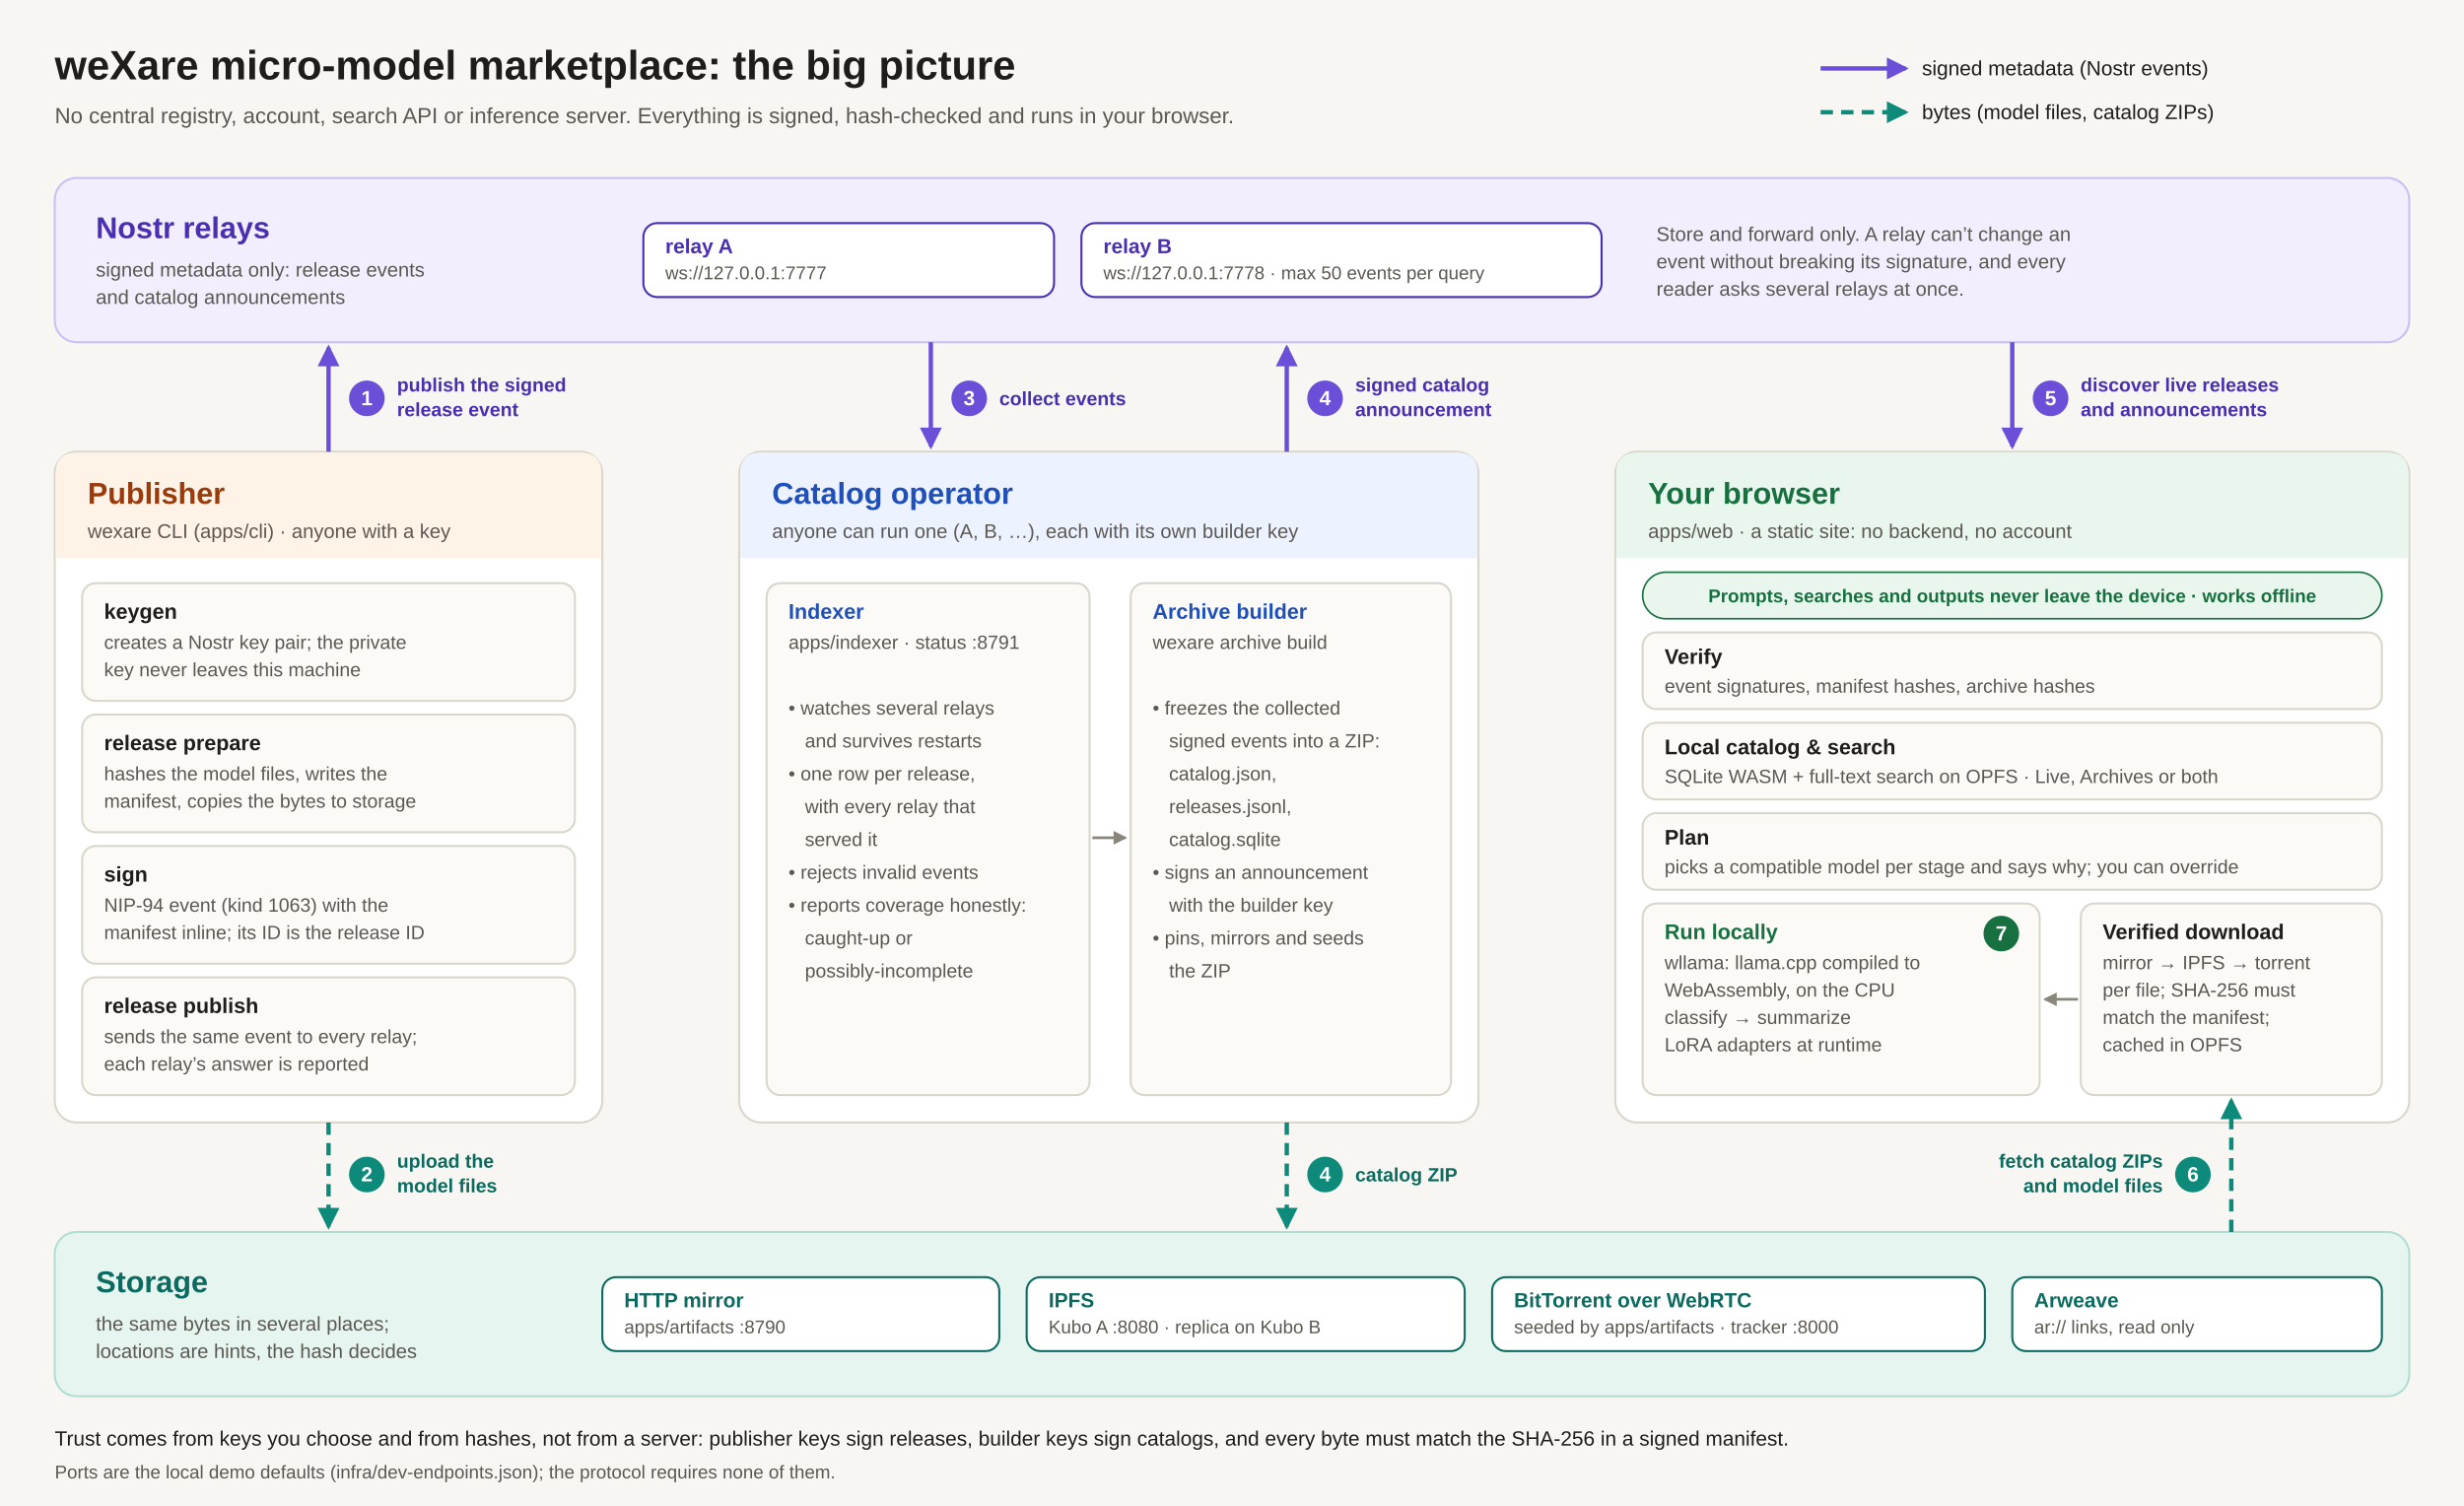
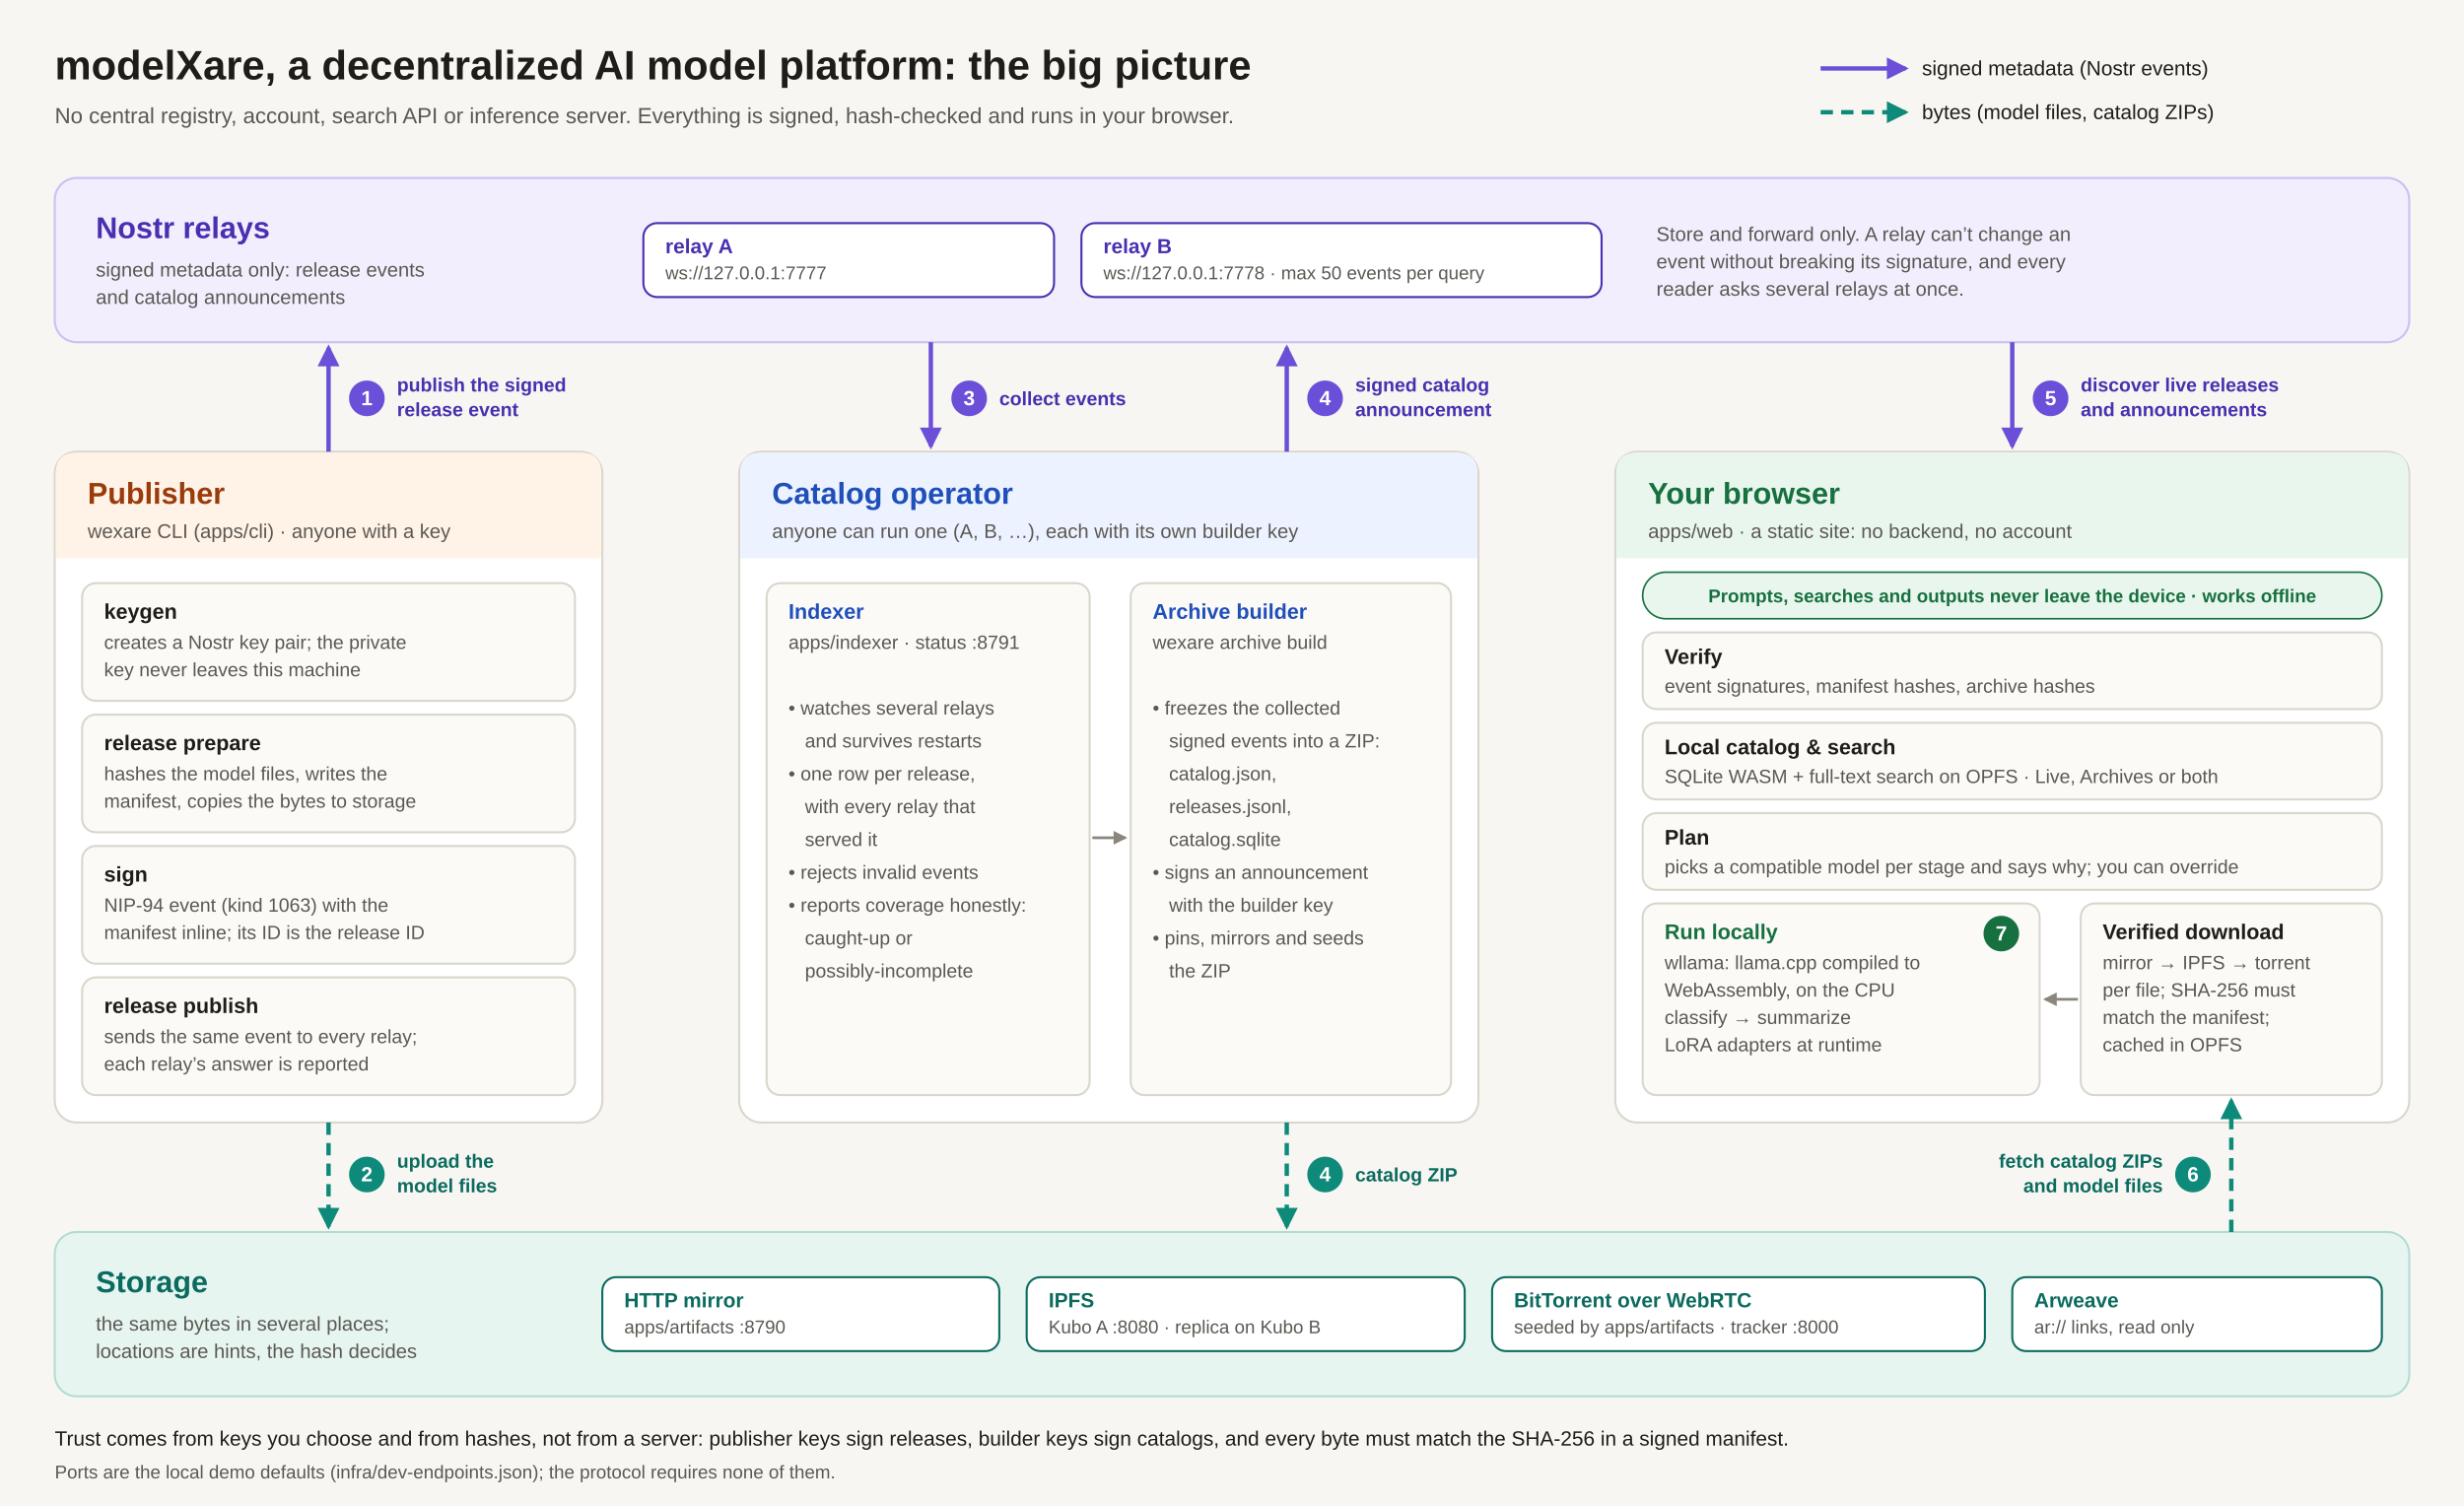
<svg xmlns="http://www.w3.org/2000/svg" width="1800" height="1100" viewBox="0 0 1800 1100" font-family="Liberation Sans, Arial, Helvetica, sans-serif">
  <defs>
    <marker id="m-meta" viewBox="0 0 10 10" refX="8.5" refY="5" markerWidth="5" markerHeight="5" orient="auto-start-reverse">
      <path d="M0,0 L10,5 L0,10 z" fill="#6b4fd8" />
    </marker>
    <marker id="m-bytes" viewBox="0 0 10 10" refX="8.5" refY="5" markerWidth="5" markerHeight="5" orient="auto-start-reverse">
      <path d="M0,0 L10,5 L0,10 z" fill="#0e8a7a" />
    </marker>
    <marker id="m-plain" viewBox="0 0 10 10" refX="8.5" refY="5" markerWidth="5" markerHeight="5" orient="auto-start-reverse">
      <path d="M0,0 L10,5 L0,10 z" fill="#8a867c" />
    </marker>
  </defs>
  <rect width="1800" height="1100" fill="#f7f6f2" />
-   <text x="40" y="58" font-size="30" font-weight="700" fill="#1f1d1a" text-anchor="start">weXare micro-model marketplace: the big picture</text>
+   <text x="40" y="58" font-size="30" font-weight="700" fill="#1f1d1a" text-anchor="start">modelXare, a decentralized AI model platform: the big picture</text>
  <text x="40" y="90" font-size="16" font-weight="400" fill="#5b5852" text-anchor="start">No central registry, account, search API or inference server. Everything is signed, hash-checked and runs in your browser.</text>
  <line x1="1330" y1="50" x2="1392" y2="50" stroke="#6b4fd8" stroke-width="3.2" marker-end="url(#m-meta)" />
  <text x="1404" y="55" font-size="15" font-weight="400" fill="#1f1d1a" text-anchor="start">signed metadata (Nostr events)</text>
  <line x1="1330" y1="82" x2="1392" y2="82" stroke="#0e8a7a" stroke-width="3.2" stroke-dasharray="9 6" marker-end="url(#m-bytes)" />
  <text x="1404" y="87" font-size="15" font-weight="400" fill="#1f1d1a" text-anchor="start">bytes (model files, catalog ZIPs)</text>
  <rect x="40" y="130" width="1720" height="120" rx="16" fill="#f2eefe" stroke="#cbbff3" stroke-width="1.5" />
  <text x="70" y="174" font-size="22" font-weight="700" fill="#4a2fb0" text-anchor="start">Nostr relays</text>
  <text x="70" y="202" font-size="14.5" font-weight="400" fill="#5b5852" text-anchor="start">signed metadata only: release events</text>
  <text x="70" y="222" font-size="14.5" font-weight="400" fill="#5b5852" text-anchor="start">and catalog announcements</text>
  <rect x="470" y="163" width="300" height="54" rx="10" fill="#fff" stroke="#4a2fb0" stroke-width="1.5" />
  <text x="486" y="185" font-size="15" font-weight="700" fill="#4a2fb0" text-anchor="start">relay A</text>
  <text x="486" y="204" font-size="13.5" font-weight="400" fill="#5b5852" text-anchor="start">ws://127.0.0.1:7777</text>
  <rect x="790" y="163" width="380" height="54" rx="10" fill="#fff" stroke="#4a2fb0" stroke-width="1.5" />
  <text x="806" y="185" font-size="15" font-weight="700" fill="#4a2fb0" text-anchor="start">relay B</text>
  <text x="806" y="204" font-size="13.5" font-weight="400" fill="#5b5852" text-anchor="start">ws://127.0.0.1:7778 · max 50 events per query</text>
  <text x="1210" y="176" font-size="14.5" font-weight="400" fill="#5b5852" text-anchor="start">Store and forward only. A relay can’t change an</text>
  <text x="1210" y="196" font-size="14.5" font-weight="400" fill="#5b5852" text-anchor="start">event without breaking its signature, and every</text>
  <text x="1210" y="216" font-size="14.5" font-weight="400" fill="#5b5852" text-anchor="start">reader asks several relays at once.</text>
  <rect x="40" y="330" width="400" height="490" rx="16" fill="#fff" stroke="#d9d6cc" stroke-width="1.5" />
  <path d="M40.75,407.75 V345.75 Q40.75,330.75 55.75,330.75 H424.25 Q439.25,330.75 439.25,345.75 V407.75 Z" fill="#fff2e6" />
  <text x="64" y="368" font-size="22" font-weight="700" fill="#9a3b0b" text-anchor="start">Publisher</text>
  <text x="64" y="393" font-size="14.5" font-weight="400" fill="#5b5852" text-anchor="start">wexare CLI (apps/cli) · anyone with a key</text>
  <rect x="60" y="426" width="360" height="86" rx="10" fill="#fbfaf7" stroke="#d9d6cc" stroke-width="1.5" />
  <text x="76" y="452" font-size="15.5" font-weight="700" fill="#1f1d1a" text-anchor="start">keygen</text>
  <text x="76" y="474" font-size="14" font-weight="400" fill="#5b5852" text-anchor="start">creates a Nostr key pair; the private</text>
  <text x="76" y="494" font-size="14" font-weight="400" fill="#5b5852" text-anchor="start">key never leaves this machine</text>
  <rect x="60" y="522" width="360" height="86" rx="10" fill="#fbfaf7" stroke="#d9d6cc" stroke-width="1.5" />
  <text x="76" y="548" font-size="15.5" font-weight="700" fill="#1f1d1a" text-anchor="start">release prepare</text>
  <text x="76" y="570" font-size="14" font-weight="400" fill="#5b5852" text-anchor="start">hashes the model files, writes the</text>
  <text x="76" y="590" font-size="14" font-weight="400" fill="#5b5852" text-anchor="start">manifest, copies the bytes to storage</text>
  <rect x="60" y="618" width="360" height="86" rx="10" fill="#fbfaf7" stroke="#d9d6cc" stroke-width="1.5" />
  <text x="76" y="644" font-size="15.5" font-weight="700" fill="#1f1d1a" text-anchor="start">sign</text>
  <text x="76" y="666" font-size="14" font-weight="400" fill="#5b5852" text-anchor="start">NIP-94 event (kind 1063) with the</text>
  <text x="76" y="686" font-size="14" font-weight="400" fill="#5b5852" text-anchor="start">manifest inline; its ID is the release ID</text>
  <rect x="60" y="714" width="360" height="86" rx="10" fill="#fbfaf7" stroke="#d9d6cc" stroke-width="1.5" />
  <text x="76" y="740" font-size="15.5" font-weight="700" fill="#1f1d1a" text-anchor="start">release publish</text>
  <text x="76" y="762" font-size="14" font-weight="400" fill="#5b5852" text-anchor="start">sends the same event to every relay;</text>
  <text x="76" y="782" font-size="14" font-weight="400" fill="#5b5852" text-anchor="start">each relay’s answer is reported</text>
  <rect x="540" y="330" width="540" height="490" rx="16" fill="#fff" stroke="#d9d6cc" stroke-width="1.5" />
  <path d="M540.75,407.75 V345.75 Q540.75,330.75 555.75,330.75 H1064.25 Q1079.25,330.75 1079.25,345.75 V407.75 Z" fill="#ecf2ff" />
  <text x="564" y="368" font-size="22" font-weight="700" fill="#1f4fb8" text-anchor="start">Catalog operator</text>
  <text x="564" y="393" font-size="14.5" font-weight="400" fill="#5b5852" text-anchor="start">anyone can run one (A, B, …), each with its own builder key</text>
  <rect x="560" y="426" width="236" height="374" rx="10" fill="#fbfaf7" stroke="#d9d6cc" stroke-width="1.5" />
  <text x="576" y="452" font-size="15.5" font-weight="700" fill="#1f4fb8" text-anchor="start">Indexer</text>
  <text x="576" y="474" font-size="14" font-weight="400" fill="#5b5852" text-anchor="start">apps/indexer · status :8791</text>
  <text x="576" y="522" font-size="14" font-weight="400" fill="#5b5852" text-anchor="start">• watches several relays</text>
  <text x="588" y="546" font-size="14" font-weight="400" fill="#5b5852" text-anchor="start">and survives restarts</text>
  <text x="576" y="570" font-size="14" font-weight="400" fill="#5b5852" text-anchor="start">• one row per release,</text>
  <text x="588" y="594" font-size="14" font-weight="400" fill="#5b5852" text-anchor="start">with every relay that</text>
  <text x="588" y="618" font-size="14" font-weight="400" fill="#5b5852" text-anchor="start">served it</text>
  <text x="576" y="642" font-size="14" font-weight="400" fill="#5b5852" text-anchor="start">• rejects invalid events</text>
  <text x="576" y="666" font-size="14" font-weight="400" fill="#5b5852" text-anchor="start">• reports coverage honestly:</text>
  <text x="588" y="690" font-size="14" font-weight="400" fill="#5b5852" text-anchor="start">caught-up or</text>
  <text x="588" y="714" font-size="14" font-weight="400" fill="#5b5852" text-anchor="start">possibly-incomplete</text>
  <rect x="826" y="426" width="234" height="374" rx="10" fill="#fbfaf7" stroke="#d9d6cc" stroke-width="1.5" />
  <text x="842" y="452" font-size="15.5" font-weight="700" fill="#1f4fb8" text-anchor="start">Archive builder</text>
  <text x="842" y="474" font-size="14" font-weight="400" fill="#5b5852" text-anchor="start">wexare archive build</text>
  <text x="842" y="522" font-size="14" font-weight="400" fill="#5b5852" text-anchor="start">• freezes the collected</text>
  <text x="854" y="546" font-size="14" font-weight="400" fill="#5b5852" text-anchor="start">signed events into a ZIP:</text>
  <text x="854" y="570" font-size="14" font-weight="400" fill="#5b5852" text-anchor="start">catalog.json,</text>
  <text x="854" y="594" font-size="14" font-weight="400" fill="#5b5852" text-anchor="start">releases.jsonl,</text>
  <text x="854" y="618" font-size="14" font-weight="400" fill="#5b5852" text-anchor="start">catalog.sqlite</text>
  <text x="842" y="642" font-size="14" font-weight="400" fill="#5b5852" text-anchor="start">• signs an announcement</text>
  <text x="854" y="666" font-size="14" font-weight="400" fill="#5b5852" text-anchor="start">with the builder key</text>
  <text x="842" y="690" font-size="14" font-weight="400" fill="#5b5852" text-anchor="start">• pins, mirrors and seeds</text>
  <text x="854" y="714" font-size="14" font-weight="400" fill="#5b5852" text-anchor="start">the ZIP</text>
  <line x1="798" y1="612" x2="822" y2="612" stroke="#8a867c" stroke-width="2" marker-end="url(#m-plain)" />
  <rect x="1180" y="330" width="580" height="490" rx="16" fill="#fff" stroke="#d9d6cc" stroke-width="1.5" />
  <path d="M1180.75,407.75 V345.75 Q1180.75,330.75 1195.75,330.75 H1744.25 Q1759.25,330.75 1759.25,345.75 V407.75 Z" fill="#e9f6ee" />
  <text x="1204" y="368" font-size="22" font-weight="700" fill="#17703f" text-anchor="start">Your browser</text>
  <text x="1204" y="393" font-size="14.5" font-weight="400" fill="#5b5852" text-anchor="start">apps/web · a static site: no backend, no account</text>
  <rect x="1200" y="418" width="540" height="34" rx="17" fill="#e9f6ee" stroke="#17703f" stroke-width="1.2" />
  <text x="1470" y="440" font-size="13.5" font-weight="700" fill="#17703f" text-anchor="middle">Prompts, searches and outputs never leave the device · works offline</text>
  <rect x="1200" y="462" width="540" height="56" rx="10" fill="#fbfaf7" stroke="#d9d6cc" stroke-width="1.5" />
  <text x="1216" y="485" font-size="15.5" font-weight="700" fill="#1f1d1a" text-anchor="start">Verify</text>
  <text x="1216" y="506" font-size="14" font-weight="400" fill="#5b5852" text-anchor="start">event signatures, manifest hashes, archive hashes</text>
  <rect x="1200" y="528" width="540" height="56" rx="10" fill="#fbfaf7" stroke="#d9d6cc" stroke-width="1.5" />
  <text x="1216" y="551" font-size="15.5" font-weight="700" fill="#1f1d1a" text-anchor="start">Local catalog &amp; search</text>
  <text x="1216" y="572" font-size="14" font-weight="400" fill="#5b5852" text-anchor="start">SQLite WASM + full-text search on OPFS · Live, Archives or both</text>
  <rect x="1200" y="594" width="540" height="56" rx="10" fill="#fbfaf7" stroke="#d9d6cc" stroke-width="1.5" />
  <text x="1216" y="617" font-size="15.5" font-weight="700" fill="#1f1d1a" text-anchor="start">Plan</text>
  <text x="1216" y="638" font-size="14" font-weight="400" fill="#5b5852" text-anchor="start">picks a compatible model per stage and says why; you can override</text>
  <rect x="1200" y="660" width="290" height="140" rx="10" fill="#fbfaf7" stroke="#d9d6cc" stroke-width="1.5" />
  <text x="1216" y="686" font-size="15.5" font-weight="700" fill="#17703f" text-anchor="start">Run locally</text>
  <text x="1216" y="708" font-size="14" font-weight="400" fill="#5b5852" text-anchor="start">wllama: llama.cpp compiled to</text>
  <text x="1216" y="728" font-size="14" font-weight="400" fill="#5b5852" text-anchor="start">WebAssembly, on the CPU</text>
  <text x="1216" y="748" font-size="14" font-weight="400" fill="#5b5852" text-anchor="start">classify → summarize</text>
  <text x="1216" y="768" font-size="14" font-weight="400" fill="#5b5852" text-anchor="start">LoRA adapters at runtime</text>
  <circle cx="1462" cy="682" r="13" fill="#17703f" />
  <text x="1462" y="687" font-size="15" font-weight="700" fill="#fff" text-anchor="middle">7</text>
  <rect x="1520" y="660" width="220" height="140" rx="10" fill="#fbfaf7" stroke="#d9d6cc" stroke-width="1.5" />
  <text x="1536" y="686" font-size="15.5" font-weight="700" fill="#1f1d1a" text-anchor="start">Verified download</text>
  <text x="1536" y="708" font-size="14" font-weight="400" fill="#5b5852" text-anchor="start">mirror → IPFS → torrent</text>
  <text x="1536" y="728" font-size="14" font-weight="400" fill="#5b5852" text-anchor="start">per file; SHA-256 must</text>
  <text x="1536" y="748" font-size="14" font-weight="400" fill="#5b5852" text-anchor="start">match the manifest;</text>
  <text x="1536" y="768" font-size="14" font-weight="400" fill="#5b5852" text-anchor="start">cached in OPFS</text>
  <line x1="1518" y1="730" x2="1494" y2="730" stroke="#8a867c" stroke-width="2" marker-end="url(#m-plain)" />
  <rect x="40" y="900" width="1720" height="120" rx="16" fill="#e7f5f1" stroke="#b2ddd3" stroke-width="1.5" />
  <text x="70" y="944" font-size="22" font-weight="700" fill="#0b6b5f" text-anchor="start">Storage</text>
  <text x="70" y="972" font-size="14.5" font-weight="400" fill="#5b5852" text-anchor="start">the same bytes in several places;</text>
  <text x="70" y="992" font-size="14.5" font-weight="400" fill="#5b5852" text-anchor="start">locations are hints, the hash decides</text>
  <rect x="440" y="933" width="290" height="54" rx="10" fill="#fff" stroke="#0b6b5f" stroke-width="1.5" />
  <text x="456" y="955" font-size="15" font-weight="700" fill="#0b6b5f" text-anchor="start">HTTP mirror</text>
  <text x="456" y="974" font-size="13.5" font-weight="400" fill="#5b5852" text-anchor="start">apps/artifacts :8790</text>
  <rect x="750" y="933" width="320" height="54" rx="10" fill="#fff" stroke="#0b6b5f" stroke-width="1.5" />
  <text x="766" y="955" font-size="15" font-weight="700" fill="#0b6b5f" text-anchor="start">IPFS</text>
  <text x="766" y="974" font-size="13.5" font-weight="400" fill="#5b5852" text-anchor="start">Kubo A :8080 · replica on Kubo B</text>
  <rect x="1090" y="933" width="360" height="54" rx="10" fill="#fff" stroke="#0b6b5f" stroke-width="1.5" />
  <text x="1106" y="955" font-size="15" font-weight="700" fill="#0b6b5f" text-anchor="start">BitTorrent over WebRTC</text>
  <text x="1106" y="974" font-size="13.5" font-weight="400" fill="#5b5852" text-anchor="start">seeded by apps/artifacts · tracker :8000</text>
  <rect x="1470" y="933" width="270" height="54" rx="10" fill="#fff" stroke="#0b6b5f" stroke-width="1.5" />
  <text x="1486" y="955" font-size="15" font-weight="700" fill="#0b6b5f" text-anchor="start">Arweave</text>
  <text x="1486" y="974" font-size="13.5" font-weight="400" fill="#5b5852" text-anchor="start">ar:// links, read only</text>
  <line x1="240" y1="330" x2="240" y2="254" stroke="#6b4fd8" stroke-width="3.2" marker-end="url(#m-meta)" />
  <circle cx="268" cy="291" r="13" fill="#6b4fd8" />
  <text x="268" y="296" font-size="15" font-weight="700" fill="#fff" text-anchor="middle">1</text>
  <text x="290" y="286" font-size="14" font-weight="700" fill="#4a2fb0" text-anchor="start">publish the signed</text>
  <text x="290" y="304" font-size="14" font-weight="700" fill="#4a2fb0" text-anchor="start">release event</text>
  <line x1="240" y1="820" x2="240" y2="896" stroke="#0e8a7a" stroke-width="3.2" stroke-dasharray="9 6" marker-end="url(#m-bytes)" />
  <circle cx="268" cy="858" r="13" fill="#0e8a7a" />
  <text x="268" y="863" font-size="15" font-weight="700" fill="#fff" text-anchor="middle">2</text>
  <text x="290" y="853" font-size="14" font-weight="700" fill="#0b6b5f" text-anchor="start">upload the</text>
  <text x="290" y="871" font-size="14" font-weight="700" fill="#0b6b5f" text-anchor="start">model files</text>
  <line x1="680" y1="250" x2="680" y2="326" stroke="#6b4fd8" stroke-width="3.2" marker-end="url(#m-meta)" />
  <circle cx="708" cy="291" r="13" fill="#6b4fd8" />
  <text x="708" y="296" font-size="15" font-weight="700" fill="#fff" text-anchor="middle">3</text>
  <text x="730" y="296" font-size="14" font-weight="700" fill="#4a2fb0" text-anchor="start">collect events</text>
  <line x1="940" y1="330" x2="940" y2="254" stroke="#6b4fd8" stroke-width="3.2" marker-end="url(#m-meta)" />
  <circle cx="968" cy="291" r="13" fill="#6b4fd8" />
  <text x="968" y="296" font-size="15" font-weight="700" fill="#fff" text-anchor="middle">4</text>
  <text x="990" y="286" font-size="14" font-weight="700" fill="#4a2fb0" text-anchor="start">signed catalog</text>
  <text x="990" y="304" font-size="14" font-weight="700" fill="#4a2fb0" text-anchor="start">announcement</text>
  <line x1="940" y1="820" x2="940" y2="896" stroke="#0e8a7a" stroke-width="3.2" stroke-dasharray="9 6" marker-end="url(#m-bytes)" />
  <circle cx="968" cy="858" r="13" fill="#0e8a7a" />
  <text x="968" y="863" font-size="15" font-weight="700" fill="#fff" text-anchor="middle">4</text>
  <text x="990" y="863" font-size="14" font-weight="700" fill="#0b6b5f" text-anchor="start">catalog ZIP</text>
  <line x1="1470" y1="250" x2="1470" y2="326" stroke="#6b4fd8" stroke-width="3.2" marker-end="url(#m-meta)" />
  <circle cx="1498" cy="291" r="13" fill="#6b4fd8" />
  <text x="1498" y="296" font-size="15" font-weight="700" fill="#fff" text-anchor="middle">5</text>
  <text x="1520" y="286" font-size="14" font-weight="700" fill="#4a2fb0" text-anchor="start">discover live releases</text>
  <text x="1520" y="304" font-size="14" font-weight="700" fill="#4a2fb0" text-anchor="start">and announcements</text>
  <line x1="1630" y1="900" x2="1630" y2="804" stroke="#0e8a7a" stroke-width="3.2" stroke-dasharray="9 6" marker-end="url(#m-bytes)" />
  <circle cx="1602" cy="858" r="13" fill="#0e8a7a" />
  <text x="1602" y="863" font-size="15" font-weight="700" fill="#fff" text-anchor="middle">6</text>
  <text x="1580" y="853" font-size="14" font-weight="700" fill="#0b6b5f" text-anchor="end">fetch catalog ZIPs</text>
  <text x="1580" y="871" font-size="14" font-weight="700" fill="#0b6b5f" text-anchor="end">and model files</text>
  <text x="40" y="1056" font-size="15" font-weight="400" fill="#1f1d1a" text-anchor="start">Trust comes from keys you choose and from hashes, not from a server: publisher keys sign releases, builder keys sign catalogs, and every byte must match the SHA-256 in a signed manifest.</text>
  <text x="40" y="1080" font-size="13.5" font-weight="400" fill="#5b5852" text-anchor="start">Ports are the local demo defaults (infra/dev-endpoints.json); the protocol requires none of them.</text>
</svg>
